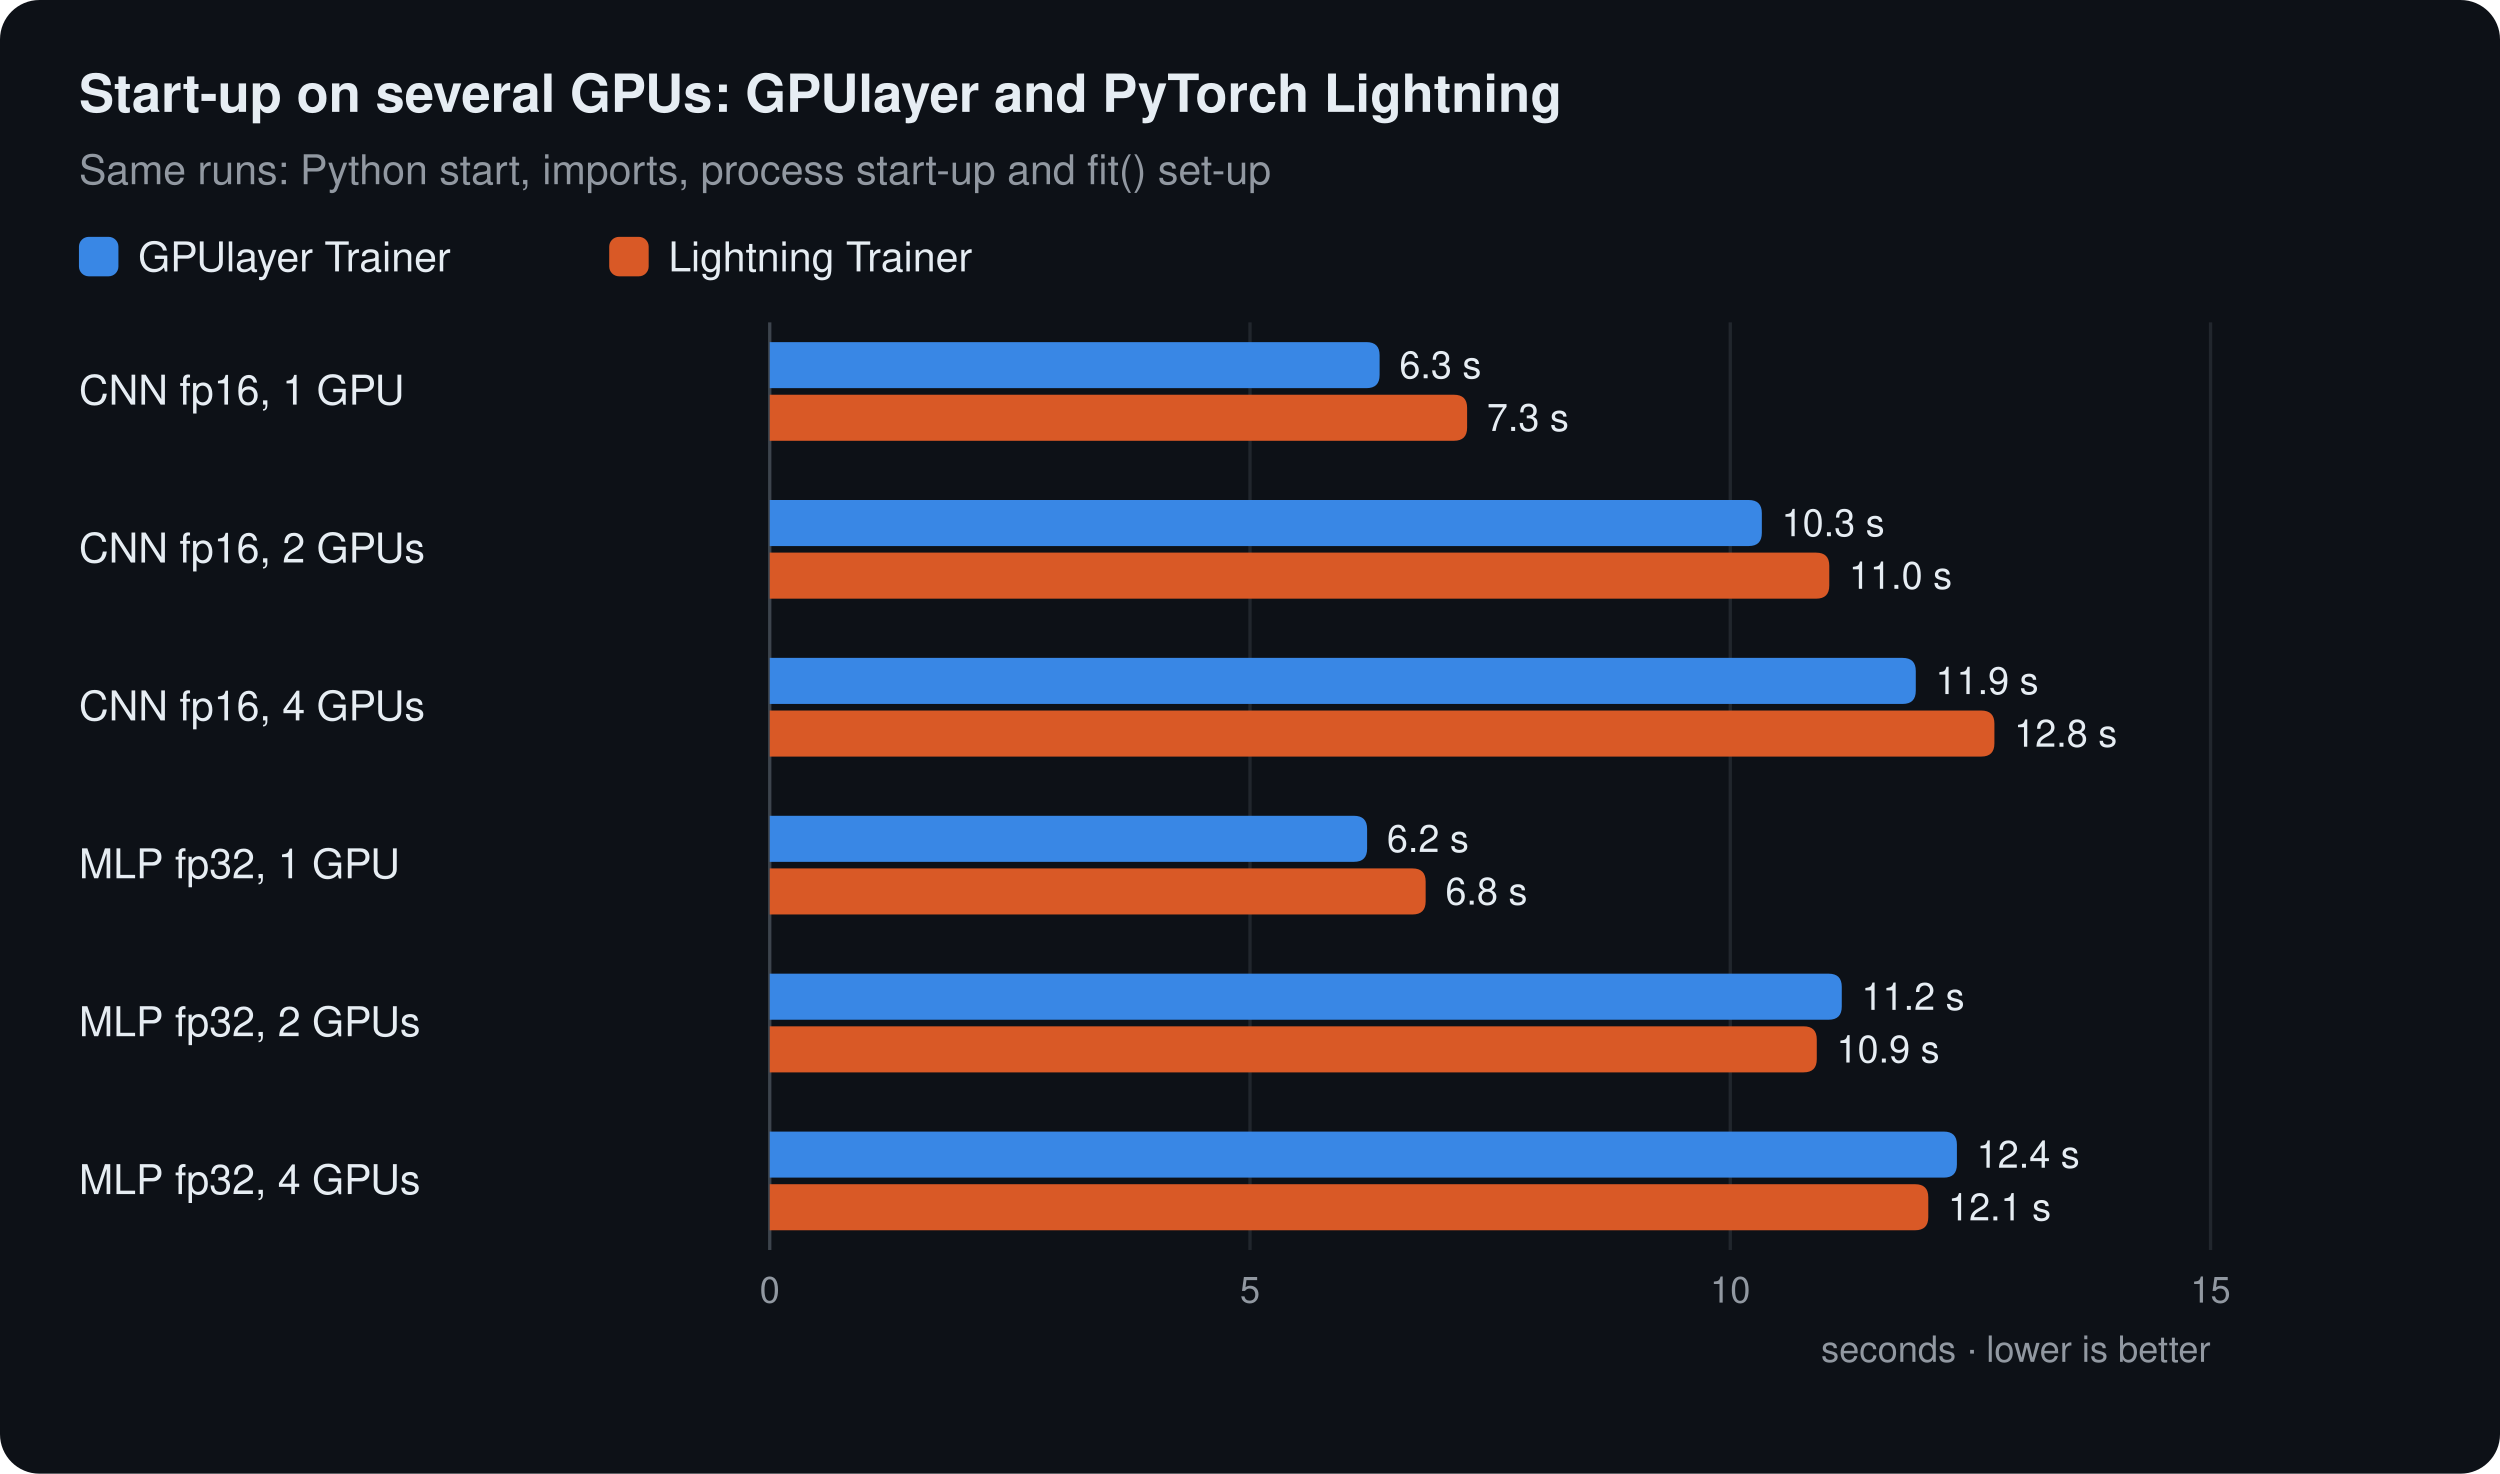
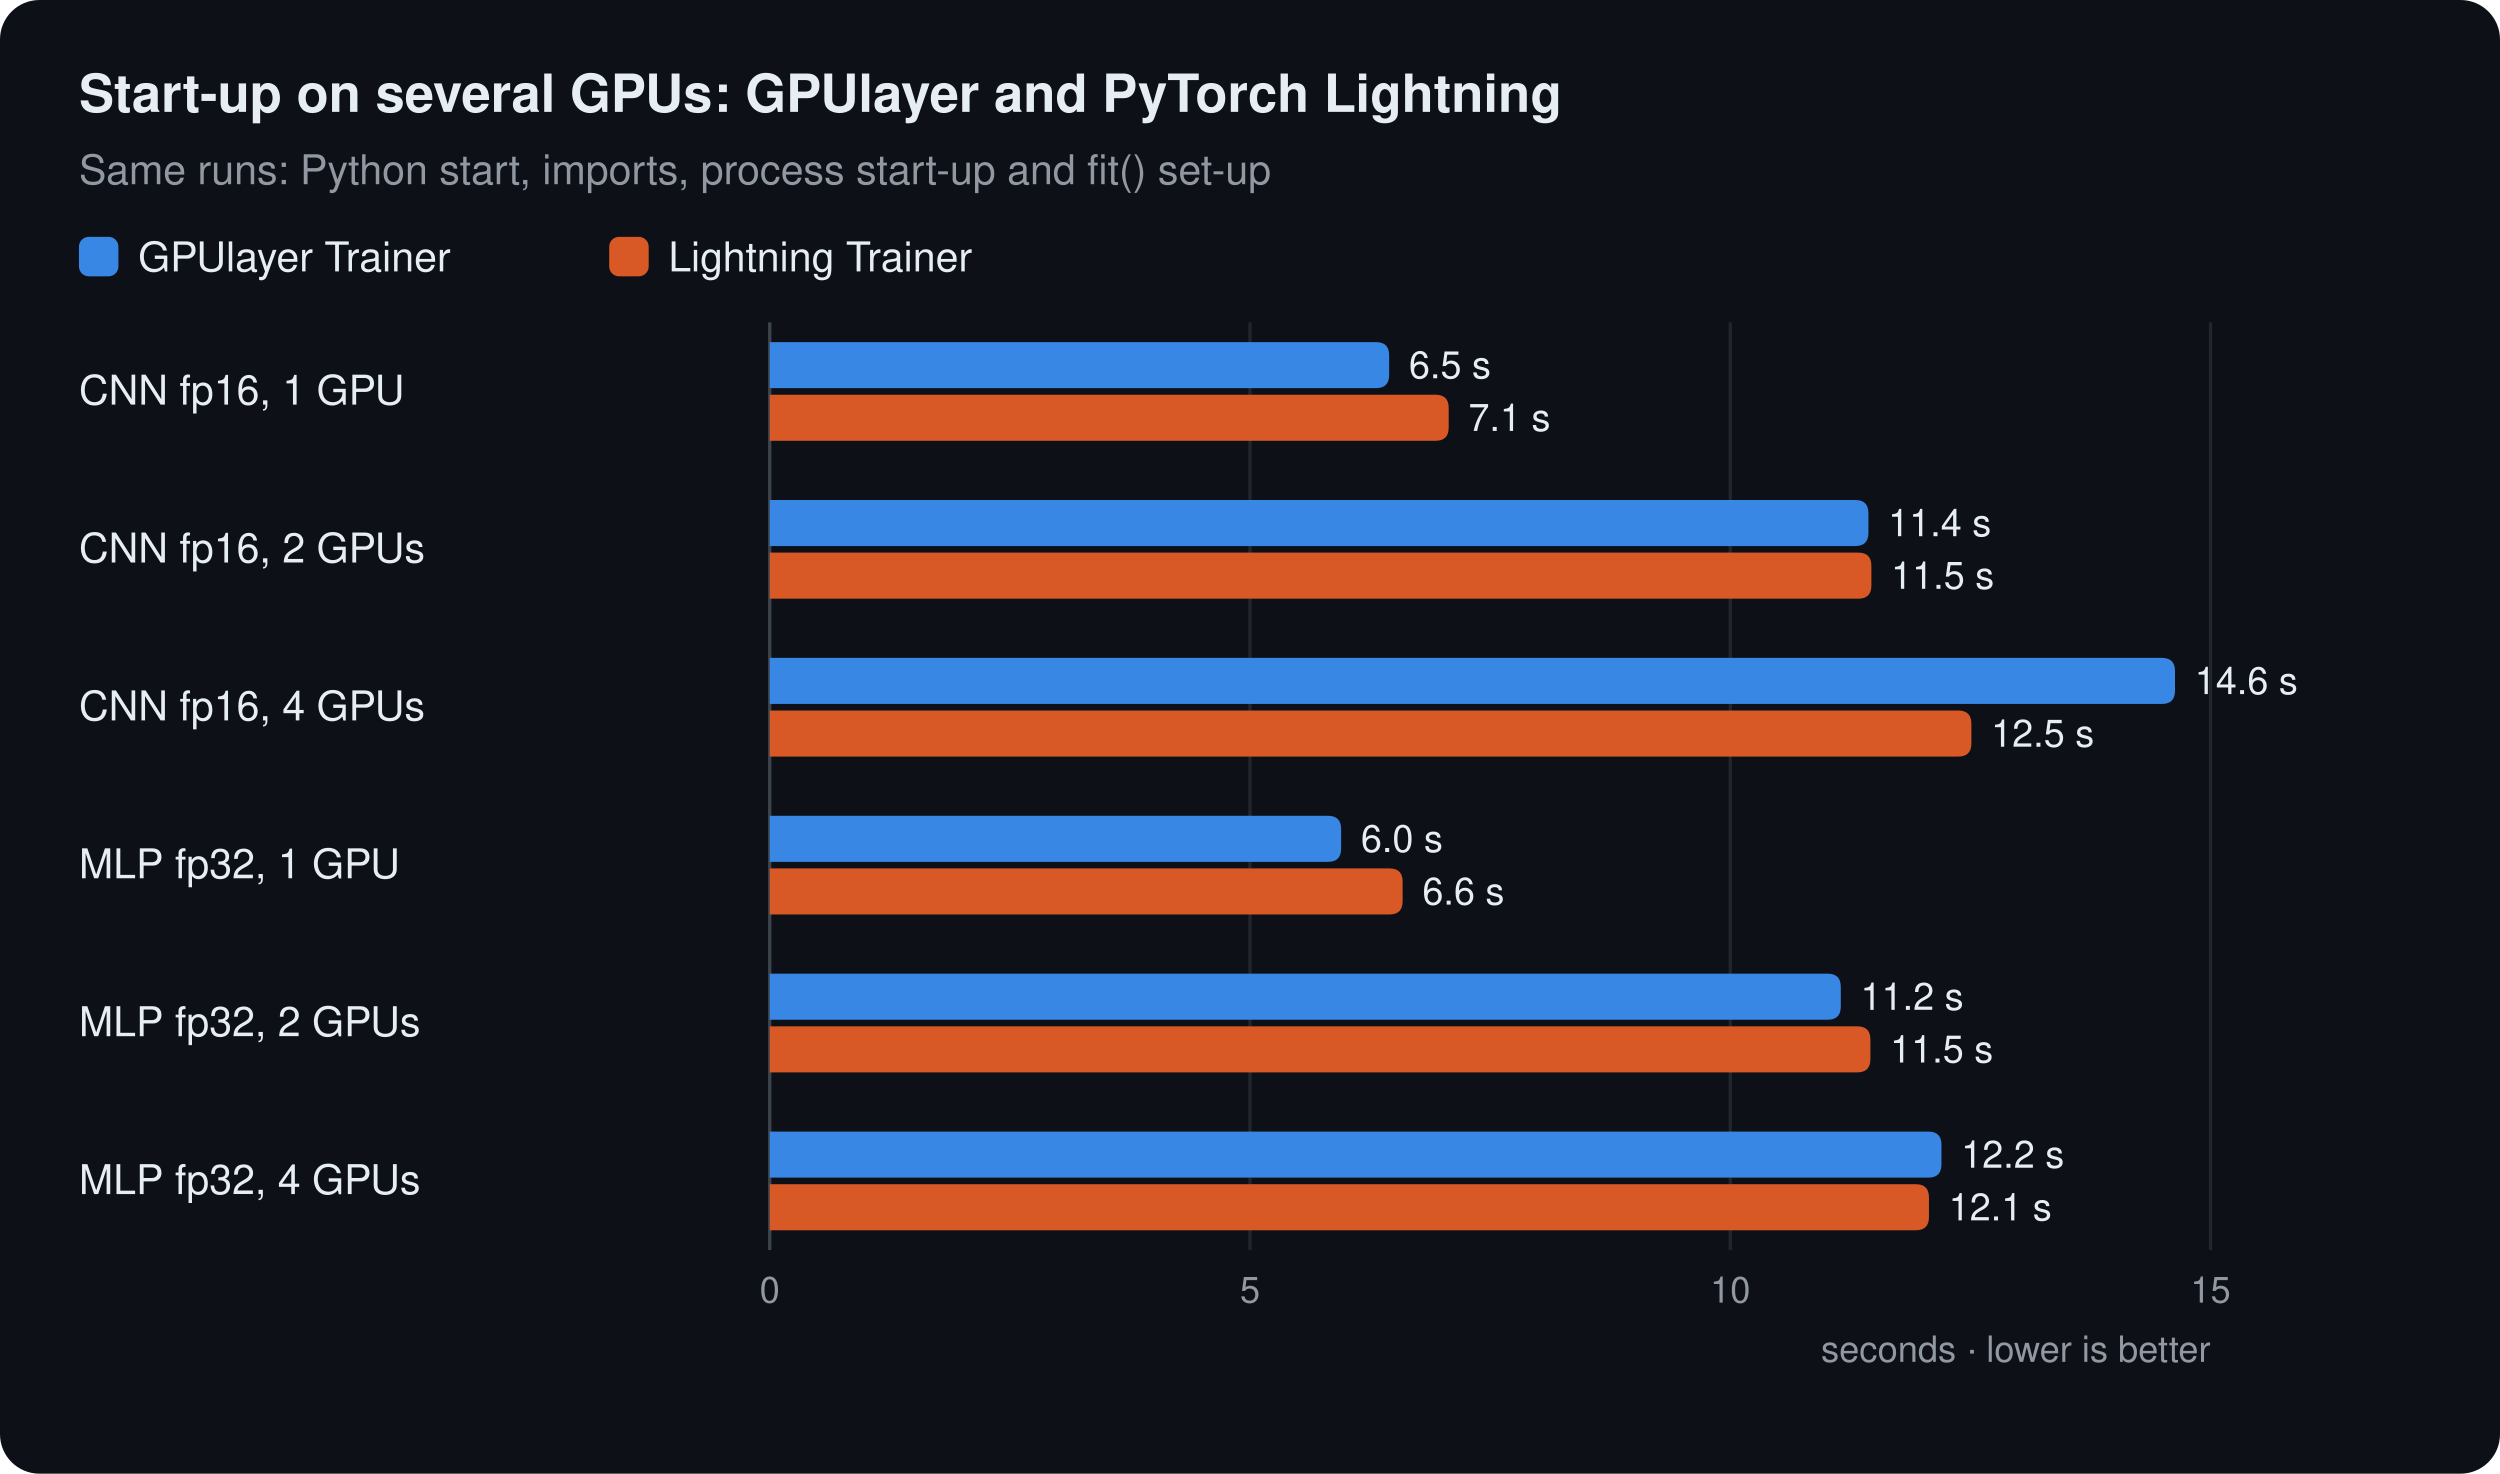
<svg xmlns="http://www.w3.org/2000/svg" viewBox="0 0 760 448" width="760" height="448" role="img" aria-label="Start-up on several GPUs: GPUlayer and PyTorch Lightning: Same runs: Python start, imports, process start-up and fit() set-up">
  <rect width="760" height="448" rx="12" fill="#0d1117" />
  <text x="24.0" y="34.0" font-family="-apple-system, 'Segoe UI', Helvetica, Arial, sans-serif" font-size="16" font-weight="600" fill="#e6edf3" text-anchor="start">Start-up on several GPUs: GPUlayer and PyTorch Lightning</text>
  <text x="24.0" y="56.0" font-family="-apple-system, 'Segoe UI', Helvetica, Arial, sans-serif" font-size="12.5" font-weight="400" fill="#9198a1" text-anchor="start">Same runs: Python start, imports, process start-up and fit() set-up</text>
  <rect x="24" y="72" width="12" height="12" rx="3" fill="#3987e5" />
  <text x="42.0" y="82.5" font-family="-apple-system, 'Segoe UI', Helvetica, Arial, sans-serif" font-size="12.5" font-weight="400" fill="#e6edf3" text-anchor="start">GPUlayer Trainer</text>
  <rect x="185.2" y="72" width="12" height="12" rx="3" fill="#d95926" />
  <text x="203.2" y="82.5" font-family="-apple-system, 'Segoe UI', Helvetica, Arial, sans-serif" font-size="12.5" font-weight="400" fill="#e6edf3" text-anchor="start">Lightning Trainer</text>
  <line x1="234.0" y1="98" x2="234.0" y2="380" stroke="#3d444d" stroke-width="1" />
  <text x="234.0" y="396.0" font-family="-apple-system, 'Segoe UI', Helvetica, Arial, sans-serif" font-size="11" font-weight="400" fill="#9198a1" text-anchor="middle">0</text>
  <line x1="380.0" y1="98" x2="380.0" y2="380" stroke="#21262d" stroke-width="1" />
  <text x="380.0" y="396.0" font-family="-apple-system, 'Segoe UI', Helvetica, Arial, sans-serif" font-size="11" font-weight="400" fill="#9198a1" text-anchor="middle">5</text>
  <line x1="526.0" y1="98" x2="526.0" y2="380" stroke="#21262d" stroke-width="1" />
  <text x="526.0" y="396.0" font-family="-apple-system, 'Segoe UI', Helvetica, Arial, sans-serif" font-size="11" font-weight="400" fill="#9198a1" text-anchor="middle">10</text>
  <line x1="672.0" y1="98" x2="672.0" y2="380" stroke="#21262d" stroke-width="1" />
  <text x="672.0" y="396.0" font-family="-apple-system, 'Segoe UI', Helvetica, Arial, sans-serif" font-size="11" font-weight="400" fill="#9198a1" text-anchor="middle">15</text>
  <text x="672.0" y="414.0" font-family="-apple-system, 'Segoe UI', Helvetica, Arial, sans-serif" font-size="11" font-weight="400" fill="#9198a1" text-anchor="end">seconds · lower is better</text>
  <text x="24.0" y="123.0" font-family="-apple-system, 'Segoe UI', Helvetica, Arial, sans-serif" font-size="12.5" font-weight="400" fill="#e6edf3" text-anchor="start">CNN fp16, 1 GPU</text>
-   <path d="M234.0 104.0H415.4Q419.4 104.0 419.4 108.0V114.0Q419.4 118.0 415.4 118.0H234.0Z" fill="#3987e5" />
-   <text x="425.4" y="115.0" font-family="-apple-system, 'Segoe UI', Helvetica, Arial, sans-serif" font-size="11.5" font-weight="400" fill="#e6edf3" text-anchor="start">6.3 s</text>
-   <path d="M234.0 120.0H442.0Q446.0 120.0 446.0 124.0V130.0Q446.0 134.0 442.0 134.0H234.0Z" fill="#d95926" />
-   <text x="452.0" y="131.0" font-family="-apple-system, 'Segoe UI', Helvetica, Arial, sans-serif" font-size="11.5" font-weight="400" fill="#e6edf3" text-anchor="start">7.3 s</text>
+   <path d="M234.0 104.0H418.3Q422.3 104.0 422.3 108.0V114.0Q422.3 118.0 418.3 118.0H234.0Z" fill="#3987e5" />
+   <text x="428.3" y="115.0" font-family="-apple-system, 'Segoe UI', Helvetica, Arial, sans-serif" font-size="11.5" font-weight="400" fill="#e6edf3" text-anchor="start">6.5 s</text>
+   <path d="M234.0 120.0H436.4Q440.4 120.0 440.4 124.0V130.0Q440.4 134.0 436.4 134.0H234.0Z" fill="#d95926" />
+   <text x="446.4" y="131.0" font-family="-apple-system, 'Segoe UI', Helvetica, Arial, sans-serif" font-size="11.5" font-weight="400" fill="#e6edf3" text-anchor="start">7.1 s</text>
  <text x="24.0" y="171.0" font-family="-apple-system, 'Segoe UI', Helvetica, Arial, sans-serif" font-size="12.5" font-weight="400" fill="#e6edf3" text-anchor="start">CNN fp16, 2 GPUs</text>
-   <path d="M234.0 152.0H531.6Q535.6 152.0 535.6 156.0V162.0Q535.6 166.0 531.6 166.0H234.0Z" fill="#3987e5" />
-   <text x="541.6" y="163.0" font-family="-apple-system, 'Segoe UI', Helvetica, Arial, sans-serif" font-size="11.5" font-weight="400" fill="#e6edf3" text-anchor="start">10.3 s</text>
-   <path d="M234.0 168.0H552.1Q556.1 168.0 556.1 172.0V178.0Q556.1 182.0 552.1 182.0H234.0Z" fill="#d95926" />
-   <text x="562.1" y="179.0" font-family="-apple-system, 'Segoe UI', Helvetica, Arial, sans-serif" font-size="11.5" font-weight="400" fill="#e6edf3" text-anchor="start">11.0 s</text>
+   <path d="M234.0 152.0H564.0Q568.0 152.0 568.0 156.0V162.0Q568.0 166.0 564.0 166.0H234.0Z" fill="#3987e5" />
+   <text x="574.0" y="163.0" font-family="-apple-system, 'Segoe UI', Helvetica, Arial, sans-serif" font-size="11.5" font-weight="400" fill="#e6edf3" text-anchor="start">11.4 s</text>
+   <path d="M234.0 168.0H564.9Q568.9 168.0 568.9 172.0V178.0Q568.9 182.0 564.9 182.0H234.0Z" fill="#d95926" />
+   <text x="574.9" y="179.0" font-family="-apple-system, 'Segoe UI', Helvetica, Arial, sans-serif" font-size="11.5" font-weight="400" fill="#e6edf3" text-anchor="start">11.5 s</text>
  <text x="24.0" y="219.0" font-family="-apple-system, 'Segoe UI', Helvetica, Arial, sans-serif" font-size="12.5" font-weight="400" fill="#e6edf3" text-anchor="start">CNN fp16, 4 GPUs</text>
-   <path d="M234.0 200.0H578.4Q582.4 200.0 582.4 204.0V210.0Q582.4 214.0 578.4 214.0H234.0Z" fill="#3987e5" />
-   <text x="588.4" y="211.0" font-family="-apple-system, 'Segoe UI', Helvetica, Arial, sans-serif" font-size="11.5" font-weight="400" fill="#e6edf3" text-anchor="start">11.9 s</text>
-   <path d="M234.0 216.0H602.3Q606.3 216.0 606.3 220.0V226.0Q606.3 230.0 602.3 230.0H234.0Z" fill="#d95926" />
-   <text x="612.3" y="227.0" font-family="-apple-system, 'Segoe UI', Helvetica, Arial, sans-serif" font-size="11.5" font-weight="400" fill="#e6edf3" text-anchor="start">12.8 s</text>
+   <path d="M234.0 200.0H657.2Q661.2 200.0 661.2 204.0V210.0Q661.2 214.0 657.2 214.0H234.0Z" fill="#3987e5" />
+   <text x="667.2" y="211.0" font-family="-apple-system, 'Segoe UI', Helvetica, Arial, sans-serif" font-size="11.5" font-weight="400" fill="#e6edf3" text-anchor="start">14.6 s</text>
+   <path d="M234.0 216.0H595.3Q599.3 216.0 599.3 220.0V226.0Q599.3 230.0 595.3 230.0H234.0Z" fill="#d95926" />
+   <text x="605.3" y="227.0" font-family="-apple-system, 'Segoe UI', Helvetica, Arial, sans-serif" font-size="11.5" font-weight="400" fill="#e6edf3" text-anchor="start">12.5 s</text>
  <text x="24.0" y="267.0" font-family="-apple-system, 'Segoe UI', Helvetica, Arial, sans-serif" font-size="12.5" font-weight="400" fill="#e6edf3" text-anchor="start">MLP fp32, 1 GPU</text>
-   <path d="M234.0 248.0H411.6Q415.6 248.0 415.6 252.0V258.0Q415.6 262.0 411.6 262.0H234.0Z" fill="#3987e5" />
-   <text x="421.6" y="259.0" font-family="-apple-system, 'Segoe UI', Helvetica, Arial, sans-serif" font-size="11.5" font-weight="400" fill="#e6edf3" text-anchor="start">6.2 s</text>
-   <path d="M234.0 264.0H429.4Q433.4 264.0 433.4 268.0V274.0Q433.4 278.0 429.4 278.0H234.0Z" fill="#d95926" />
-   <text x="439.4" y="275.0" font-family="-apple-system, 'Segoe UI', Helvetica, Arial, sans-serif" font-size="11.5" font-weight="400" fill="#e6edf3" text-anchor="start">6.8 s</text>
+   <path d="M234.0 248.0H403.7Q407.7 248.0 407.7 252.0V258.0Q407.7 262.0 403.7 262.0H234.0Z" fill="#3987e5" />
+   <text x="413.7" y="259.0" font-family="-apple-system, 'Segoe UI', Helvetica, Arial, sans-serif" font-size="11.5" font-weight="400" fill="#e6edf3" text-anchor="start">6.0 s</text>
+   <path d="M234.0 264.0H422.4Q426.4 264.0 426.4 268.0V274.0Q426.4 278.0 422.4 278.0H234.0Z" fill="#d95926" />
+   <text x="432.4" y="275.0" font-family="-apple-system, 'Segoe UI', Helvetica, Arial, sans-serif" font-size="11.5" font-weight="400" fill="#e6edf3" text-anchor="start">6.6 s</text>
  <text x="24.0" y="315.0" font-family="-apple-system, 'Segoe UI', Helvetica, Arial, sans-serif" font-size="12.5" font-weight="400" fill="#e6edf3" text-anchor="start">MLP fp32, 2 GPUs</text>
-   <path d="M234.0 296.0H555.9Q559.9 296.0 559.9 300.0V306.0Q559.9 310.0 555.9 310.0H234.0Z" fill="#3987e5" />
-   <text x="565.9" y="307.0" font-family="-apple-system, 'Segoe UI', Helvetica, Arial, sans-serif" font-size="11.5" font-weight="400" fill="#e6edf3" text-anchor="start">11.2 s</text>
-   <path d="M234.0 312.0H548.3Q552.3 312.0 552.3 316.0V322.0Q552.3 326.0 548.3 326.0H234.0Z" fill="#d95926" />
-   <text x="558.3" y="323.0" font-family="-apple-system, 'Segoe UI', Helvetica, Arial, sans-serif" font-size="11.5" font-weight="400" fill="#e6edf3" text-anchor="start">10.9 s</text>
+   <path d="M234.0 296.0H555.6Q559.6 296.0 559.6 300.0V306.0Q559.6 310.0 555.6 310.0H234.0Z" fill="#3987e5" />
+   <text x="565.6" y="307.0" font-family="-apple-system, 'Segoe UI', Helvetica, Arial, sans-serif" font-size="11.5" font-weight="400" fill="#e6edf3" text-anchor="start">11.2 s</text>
+   <path d="M234.0 312.0H564.6Q568.6 312.0 568.6 316.0V322.0Q568.6 326.0 564.6 326.0H234.0Z" fill="#d95926" />
+   <text x="574.6" y="323.0" font-family="-apple-system, 'Segoe UI', Helvetica, Arial, sans-serif" font-size="11.5" font-weight="400" fill="#e6edf3" text-anchor="start">11.5 s</text>
  <text x="24.0" y="363.0" font-family="-apple-system, 'Segoe UI', Helvetica, Arial, sans-serif" font-size="12.5" font-weight="400" fill="#e6edf3" text-anchor="start">MLP fp32, 4 GPUs</text>
-   <path d="M234.0 344.0H590.9Q594.9 344.0 594.9 348.0V354.0Q594.9 358.0 590.9 358.0H234.0Z" fill="#3987e5" />
-   <text x="600.9" y="355.0" font-family="-apple-system, 'Segoe UI', Helvetica, Arial, sans-serif" font-size="11.5" font-weight="400" fill="#e6edf3" text-anchor="start">12.4 s</text>
-   <path d="M234.0 360.0H582.2Q586.2 360.0 586.2 364.0V370.0Q586.2 374.0 582.2 374.0H234.0Z" fill="#d95926" />
-   <text x="592.2" y="371.0" font-family="-apple-system, 'Segoe UI', Helvetica, Arial, sans-serif" font-size="11.5" font-weight="400" fill="#e6edf3" text-anchor="start">12.1 s</text>
+   <path d="M234.0 344.0H586.2Q590.2 344.0 590.2 348.0V354.0Q590.2 358.0 586.2 358.0H234.0Z" fill="#3987e5" />
+   <text x="596.2" y="355.0" font-family="-apple-system, 'Segoe UI', Helvetica, Arial, sans-serif" font-size="11.5" font-weight="400" fill="#e6edf3" text-anchor="start">12.2 s</text>
+   <path d="M234.0 360.0H582.4Q586.4 360.0 586.4 364.0V370.0Q586.4 374.0 582.4 374.0H234.0Z" fill="#d95926" />
+   <text x="592.4" y="371.0" font-family="-apple-system, 'Segoe UI', Helvetica, Arial, sans-serif" font-size="11.5" font-weight="400" fill="#e6edf3" text-anchor="start">12.1 s</text>
</svg>
